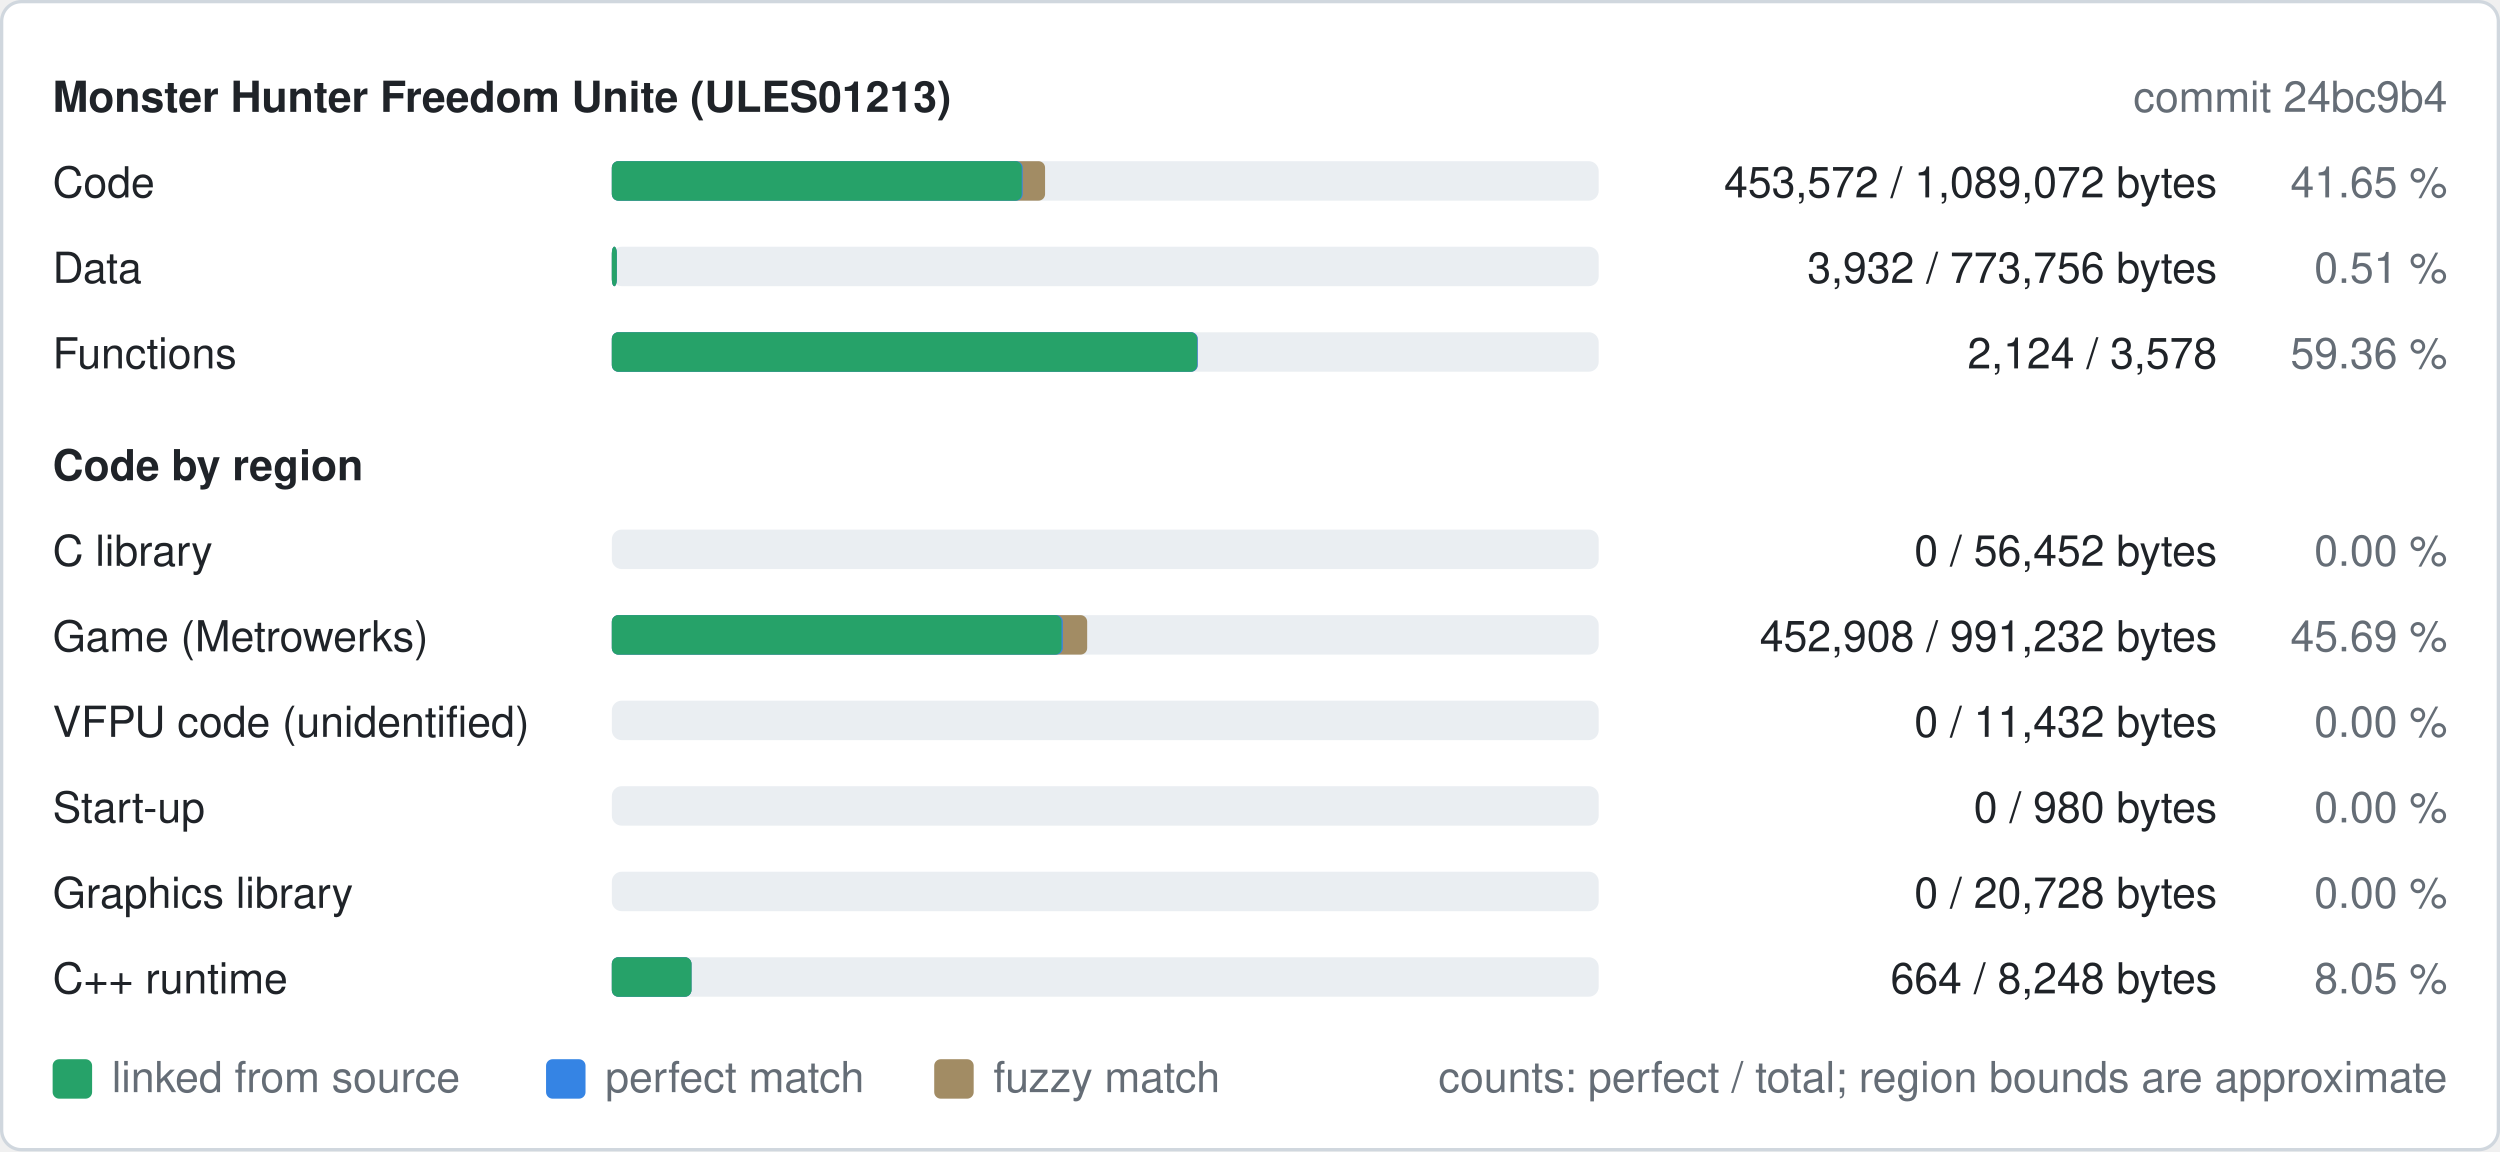
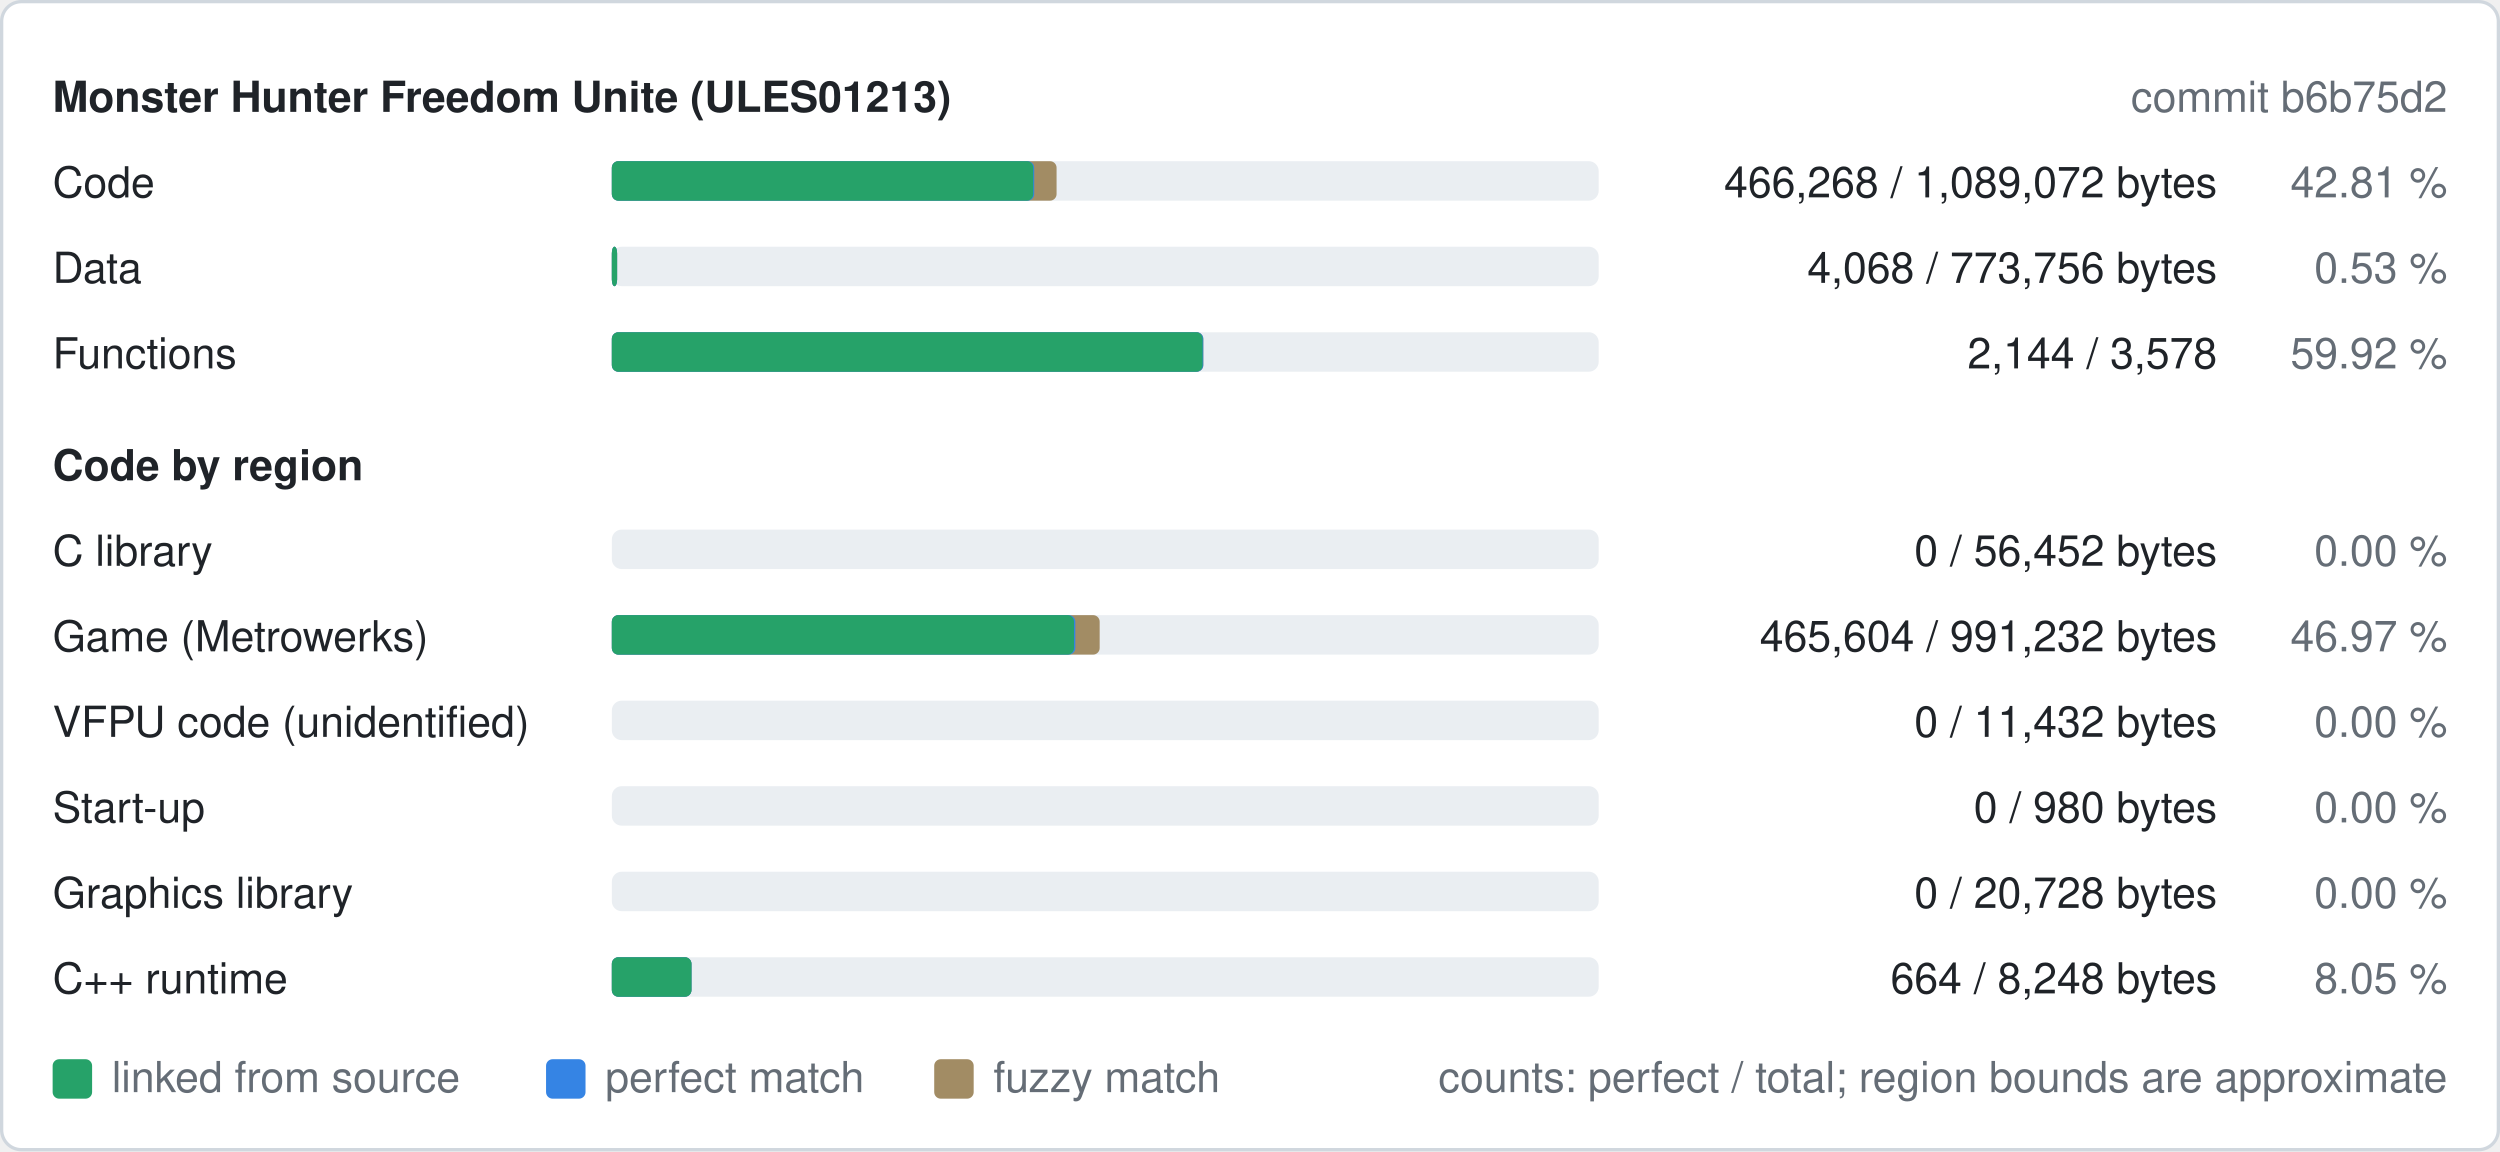
<svg xmlns="http://www.w3.org/2000/svg" width="760" height="350" viewBox="0 0 760 350" role="img" aria-label="Decompilation progress of ULES01213">
  <style>
text{font-family:-apple-system,BlinkMacSystemFont,"Segoe UI",Helvetica,Arial,sans-serif;font-size:13px}
.b{font-weight:600}
.bg{fill:#ffffff;stroke:#d0d7de}.t{fill:#1f2328}.m{fill:#656d76}.track{fill:#eaeef2}.fuzzy{fill:#a28c64}.perfect{fill:#3584e4}.linked{fill:#26a269}
@media (prefers-color-scheme: dark){.bg{fill:#0d1117;stroke:#30363d}.t{fill:#e6edf3}.m{fill:#8d96a0}.track{fill:#21262d}.fuzzy{fill:#a28c64}.perfect{fill:#3584e4}.linked{fill:#2ec27e}}
</style>
  <rect class="bg" x="0.5" y="0.5" width="759" height="349" rx="6" />
  <text class="t b" x="16" y="34">Monster Hunter Freedom Unite (ULES01213)</text>
-   <text class="m" x="744" y="34" text-anchor="end">commit 24bc9b4</text>
+   <text class="m" x="744" y="34" text-anchor="end">commit b6b75d2</text>
  <text class="t" x="16" y="60">Code</text>
  <rect class="track" x="186" y="49" width="300" height="12" rx="3" />
-   <rect class="fuzzy" x="186" y="49" width="131.7" height="12" rx="2" />
-   <rect class="perfect" x="186" y="49" width="124.9" height="12" rx="2" />
-   <rect class="linked" x="186" y="49" width="124.6" height="12" rx="2" />
-   <text class="t" x="674" y="60" text-anchor="end">453,572 / 1,089,072 bytes</text>
-   <text class="m" x="744" y="60" text-anchor="end">41.65 %</text>
+   <rect class="fuzzy" x="186" y="49" width="135.2" height="12" rx="2" />
+   <rect class="perfect" x="186" y="49" width="128.4" height="12" rx="2" />
+   <rect class="linked" x="186" y="49" width="128.1" height="12" rx="2" />
+   <text class="t" x="674" y="60" text-anchor="end">466,268 / 1,089,072 bytes</text>
+   <text class="m" x="744" y="60" text-anchor="end">42.81 %</text>
  <text class="t" x="16" y="86">Data</text>
  <rect class="track" x="186" y="75" width="300" height="12" rx="3" />
-   <rect class="fuzzy" x="186" y="75" width="1.5" height="12" rx="2" />
-   <rect class="perfect" x="186" y="75" width="1.5" height="12" rx="2" />
-   <rect class="linked" x="186" y="75" width="1.5" height="12" rx="2" />
-   <text class="t" x="674" y="86" text-anchor="end">3,932 / 773,756 bytes</text>
-   <text class="m" x="744" y="86" text-anchor="end">0.51 %</text>
+   <rect class="fuzzy" x="186" y="75" width="1.6" height="12" rx="2" />
+   <rect class="perfect" x="186" y="75" width="1.6" height="12" rx="2" />
+   <rect class="linked" x="186" y="75" width="1.6" height="12" rx="2" />
+   <text class="t" x="674" y="86" text-anchor="end">4,068 / 773,756 bytes</text>
+   <text class="m" x="744" y="86" text-anchor="end">0.53 %</text>
  <text class="t" x="16" y="112">Functions</text>
  <rect class="track" x="186" y="101" width="300" height="12" rx="3" />
-   <rect class="fuzzy" x="186" y="101" width="178.1" height="12" rx="2" />
-   <rect class="perfect" x="186" y="101" width="178.1" height="12" rx="2" />
-   <rect class="linked" x="186" y="101" width="177.9" height="12" rx="2" />
-   <text class="t" x="674" y="112" text-anchor="end">2,124 / 3,578</text>
-   <text class="m" x="744" y="112" text-anchor="end">59.36 %</text>
+   <rect class="fuzzy" x="186" y="101" width="179.8" height="12" rx="2" />
+   <rect class="perfect" x="186" y="101" width="179.8" height="12" rx="2" />
+   <rect class="linked" x="186" y="101" width="179.6" height="12" rx="2" />
+   <text class="t" x="674" y="112" text-anchor="end">2,144 / 3,578</text>
+   <text class="m" x="744" y="112" text-anchor="end">59.92 %</text>
  <text class="t b" x="16" y="146">Code by region</text>
  <text class="t" x="16" y="172">C library</text>
  <rect class="track" x="186" y="161" width="300" height="12" rx="3" />
  <text class="t" x="674" y="172" text-anchor="end">0 / 56,452 bytes</text>
  <text class="m" x="744" y="172" text-anchor="end">0.00 %</text>
  <text class="t" x="16" y="198">Game (Metrowerks)</text>
  <rect class="track" x="186" y="187" width="300" height="12" rx="3" />
-   <rect class="fuzzy" x="186" y="187" width="144.5" height="12" rx="2" />
-   <rect class="perfect" x="186" y="187" width="137.1" height="12" rx="2" />
-   <rect class="linked" x="186" y="187" width="136.7" height="12" rx="2" />
-   <text class="t" x="674" y="198" text-anchor="end">452,908 / 991,232 bytes</text>
-   <text class="m" x="744" y="198" text-anchor="end">45.69 %</text>
+   <rect class="fuzzy" x="186" y="187" width="148.3" height="12" rx="2" />
+   <rect class="perfect" x="186" y="187" width="140.9" height="12" rx="2" />
+   <rect class="linked" x="186" y="187" width="140.5" height="12" rx="2" />
+   <text class="t" x="674" y="198" text-anchor="end">465,604 / 991,232 bytes</text>
+   <text class="m" x="744" y="198" text-anchor="end">46.97 %</text>
  <text class="t" x="16" y="224">VFPU code (unidentified)</text>
  <rect class="track" x="186" y="213" width="300" height="12" rx="3" />
  <text class="t" x="674" y="224" text-anchor="end">0 / 11,432 bytes</text>
  <text class="m" x="744" y="224" text-anchor="end">0.00 %</text>
  <text class="t" x="16" y="250">Start-up</text>
  <rect class="track" x="186" y="239" width="300" height="12" rx="3" />
  <text class="t" x="674" y="250" text-anchor="end">0 / 980 bytes</text>
  <text class="m" x="744" y="250" text-anchor="end">0.00 %</text>
  <text class="t" x="16" y="276">Graphics library</text>
  <rect class="track" x="186" y="265" width="300" height="12" rx="3" />
  <text class="t" x="674" y="276" text-anchor="end">0 / 20,728 bytes</text>
  <text class="m" x="744" y="276" text-anchor="end">0.00 %</text>
  <text class="t" x="16" y="302">C++ runtime</text>
  <rect class="track" x="186" y="291" width="300" height="12" rx="3" />
  <rect class="fuzzy" x="186" y="291" width="24.2" height="12" rx="2" />
  <rect class="perfect" x="186" y="291" width="24.2" height="12" rx="2" />
  <rect class="linked" x="186" y="291" width="24.2" height="12" rx="2" />
  <text class="t" x="674" y="302" text-anchor="end">664 / 8,248 bytes</text>
  <text class="m" x="744" y="302" text-anchor="end">8.05 %</text>
  <rect class="linked" x="16" y="322" width="12" height="12" rx="2" />
  <text class="m" x="34" y="332">linked from source</text>
  <rect class="perfect" x="166" y="322" width="12" height="12" rx="2" />
  <text class="m" x="184" y="332">perfect match</text>
  <rect class="fuzzy" x="284" y="322" width="12" height="12" rx="2" />
  <text class="m" x="302" y="332">fuzzy match</text>
  <text class="m" x="744" y="332" text-anchor="end">counts: perfect / total; region bounds are approximate</text>
</svg>
